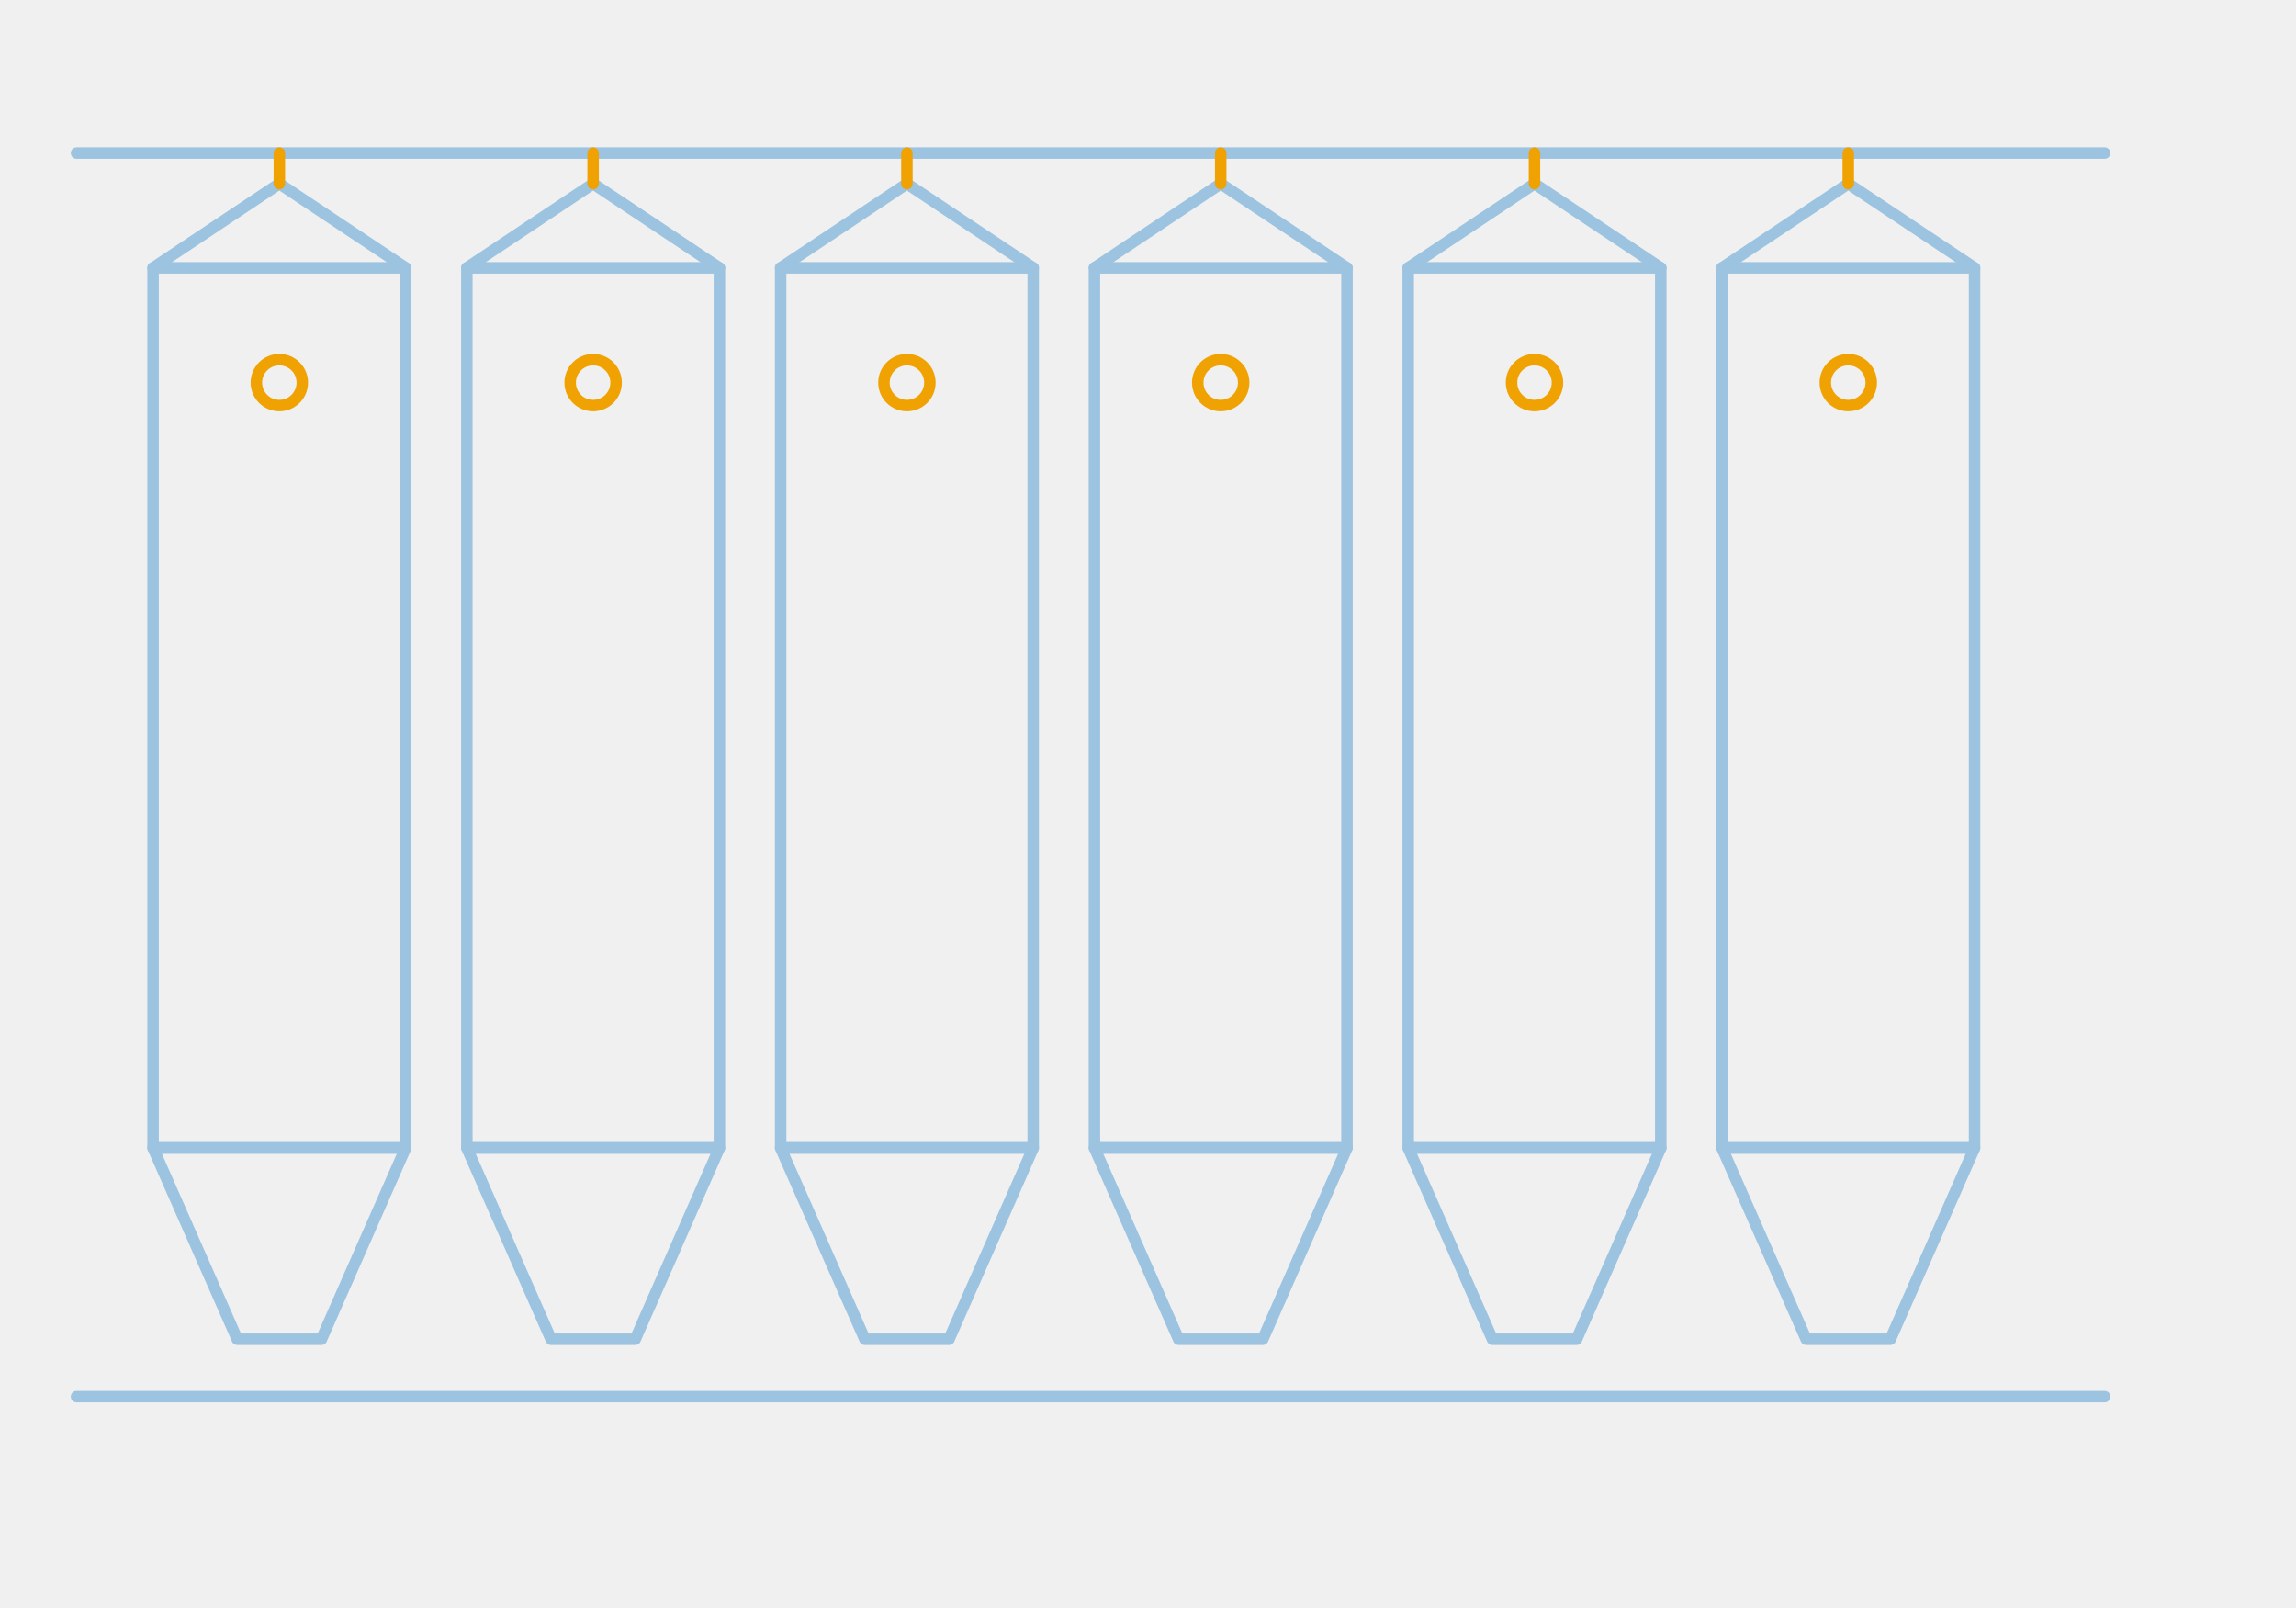
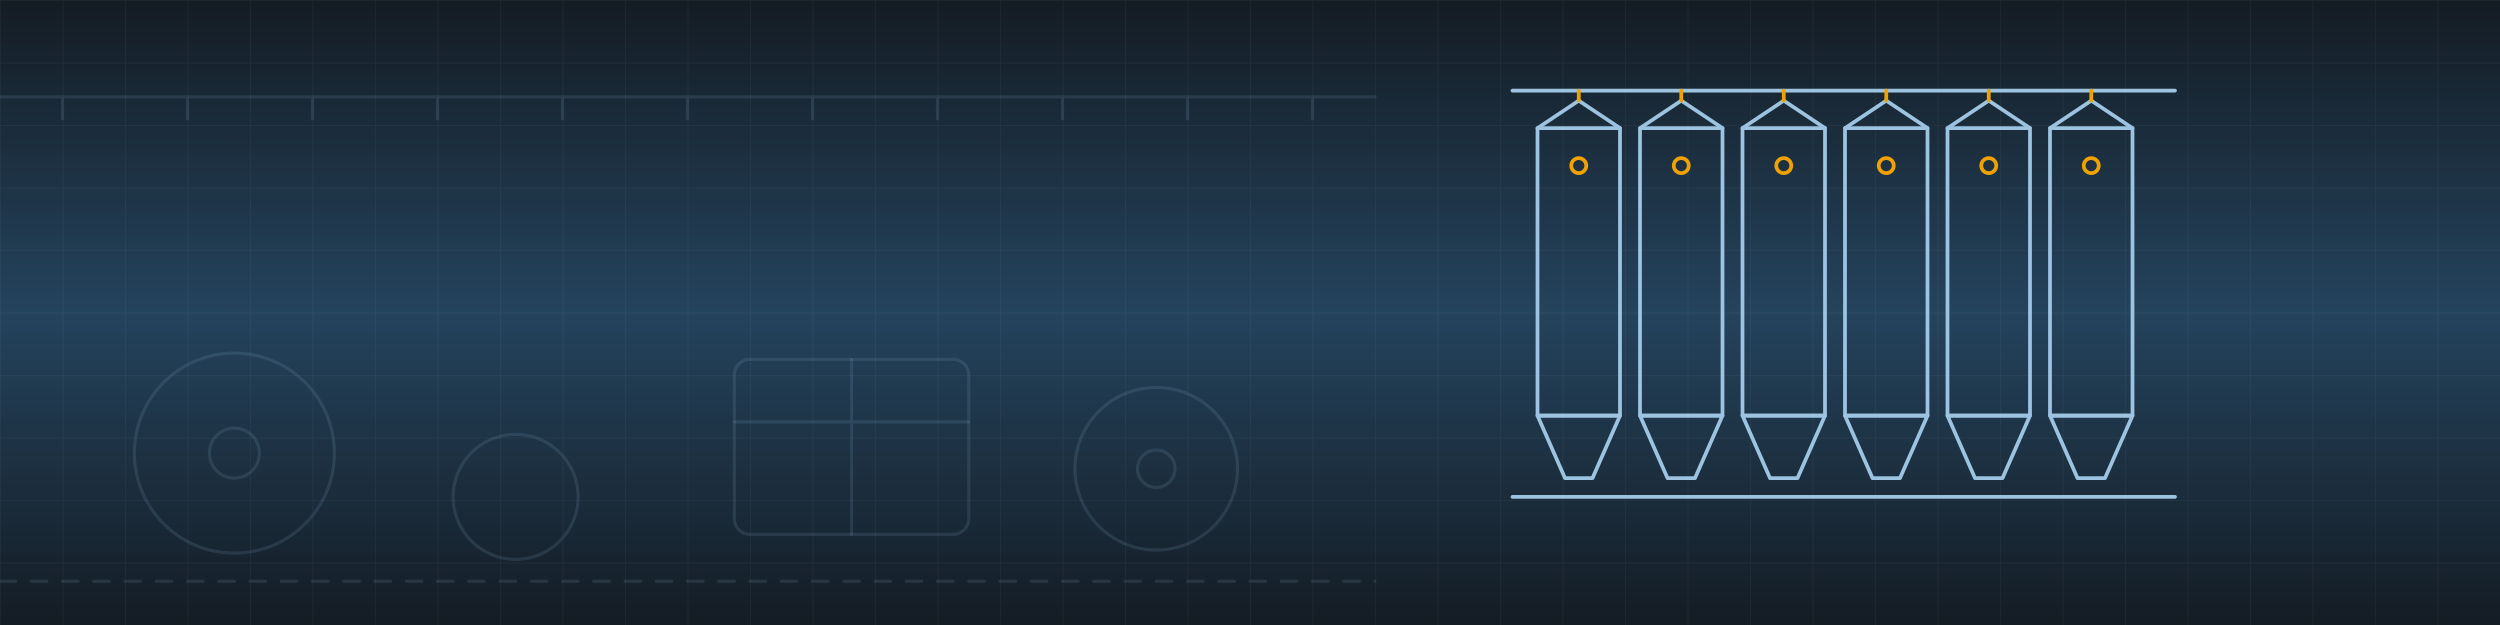
- <svg xmlns="http://www.w3.org/2000/svg" viewBox="600 60 600 420" preserveAspectRatio="xMaxYMid meet">
-   <g fill="none" stroke="#9cc3e0" stroke-width="3" stroke-linejoin="round" stroke-linecap="round">
-     <line x1="620" y1="100" x2="1150" y2="100" />
-     <rect x="640" y="130" width="66" height="230" rx="0" />
-     <path d="M640 130 L673 108 L706 130" />
-     <path d="M640 360 L706 360 L684 410 H662 Z" />
-     <line x1="673" y1="100" x2="673" y2="108" stroke="#f0a202" />
-     <circle cx="673" cy="160" r="6" stroke="#f0a202" />
-     <rect x="722" y="130" width="66" height="230" rx="0" />
-     <path d="M722 130 L755 108 L788 130" />
-     <path d="M722 360 L788 360 L766 410 H744 Z" />
-     <line x1="755" y1="100" x2="755" y2="108" stroke="#f0a202" />
-     <circle cx="755" cy="160" r="6" stroke="#f0a202" />
-     <rect x="804" y="130" width="66" height="230" rx="0" />
-     <path d="M804 130 L837 108 L870 130" />
-     <path d="M804 360 L870 360 L848 410 H826 Z" />
-     <line x1="837" y1="100" x2="837" y2="108" stroke="#f0a202" />
-     <circle cx="837" cy="160" r="6" stroke="#f0a202" />
-     <rect x="886" y="130" width="66" height="230" rx="0" />
-     <path d="M886 130 L919 108 L952 130" />
-     <path d="M886 360 L952 360 L930 410 H908 Z" />
-     <line x1="919" y1="100" x2="919" y2="108" stroke="#f0a202" />
-     <circle cx="919" cy="160" r="6" stroke="#f0a202" />
-     <rect x="968" y="130" width="66" height="230" rx="0" />
-     <path d="M968 130 L1001 108 L1034 130" />
-     <path d="M968 360 L1034 360 L1012 410 H990 Z" />
-     <line x1="1001" y1="100" x2="1001" y2="108" stroke="#f0a202" />
-     <circle cx="1001" cy="160" r="6" stroke="#f0a202" />
-     <rect x="1050" y="130" width="66" height="230" rx="0" />
-     <path d="M1050 130 L1083 108 L1116 130" />
-     <path d="M1050 360 L1116 360 L1094 410 H1072 Z" />
-     <line x1="1083" y1="100" x2="1083" y2="108" stroke="#f0a202" />
-     <circle cx="1083" cy="160" r="6" stroke="#f0a202" />
-     <line x1="620" y1="425" x2="1150" y2="425" />
+ <svg xmlns="http://www.w3.org/2000/svg" viewBox="0 0 1600 400" preserveAspectRatio="xMaxYMid slice">
+   <defs>
+     <linearGradient id="g" x1="0" y1="0" x2="0" y2="1">
+       <stop offset="0" stop-color="#141c24" />
+       <stop offset=".5" stop-color="#24435d" />
+       <stop offset="1" stop-color="#141c24" />
+     </linearGradient>
+     <pattern id="p" width="40" height="40" patternUnits="userSpaceOnUse">
+       <path d="M40 0H0V40" fill="none" stroke="#fff" stroke-opacity=".05" />
+     </pattern>
+   </defs>
+   <rect width="1600" height="400" fill="url(#g)" />
+   <rect width="1600" height="400" fill="url(#p)" />
+   <g fill="none" stroke="#9cc3e0" stroke-opacity=".13" stroke-width="2" stroke-linecap="round">
+     <path d="M0 62H880M40 62v14M120 62v14M200 62v14M280 62v14M360 62v14M440 62v14M520 62v14M600 62v14M680 62v14M760 62v14M840 62v14" />
+     <path d="M0 372H880" stroke-dasharray="10 10" />
+     <circle cx="150" cy="290" r="64" />
+     <circle cx="150" cy="290" r="16" />
+     <circle cx="330" cy="318" r="40" />
+     <rect x="470" y="230" width="150" height="112" rx="10" />
+     <path d="M470 270H620M545 230V342" />
+     <circle cx="740" cy="300" r="52" />
+     <circle cx="740" cy="300" r="12" />
+   </g>
+   <g transform="translate(472,-22) scale(0.8)">
+     <g fill="none" stroke="#9cc3e0" stroke-width="3" stroke-linejoin="round" stroke-linecap="round">
+       <line x1="620" y1="100" x2="1150" y2="100" />
+       <rect x="640" y="130" width="66" height="230" rx="0" />
+       <path d="M640 130 L673 108 L706 130" />
+       <path d="M640 360 L706 360 L684 410 H662 Z" />
+       <line x1="673" y1="100" x2="673" y2="108" stroke="#f0a202" />
+       <circle cx="673" cy="160" r="6" stroke="#f0a202" />
+       <rect x="722" y="130" width="66" height="230" rx="0" />
+       <path d="M722 130 L755 108 L788 130" />
+       <path d="M722 360 L788 360 L766 410 H744 Z" />
+       <line x1="755" y1="100" x2="755" y2="108" stroke="#f0a202" />
+       <circle cx="755" cy="160" r="6" stroke="#f0a202" />
+       <rect x="804" y="130" width="66" height="230" rx="0" />
+       <path d="M804 130 L837 108 L870 130" />
+       <path d="M804 360 L870 360 L848 410 H826 Z" />
+       <line x1="837" y1="100" x2="837" y2="108" stroke="#f0a202" />
+       <circle cx="837" cy="160" r="6" stroke="#f0a202" />
+       <rect x="886" y="130" width="66" height="230" rx="0" />
+       <path d="M886 130 L919 108 L952 130" />
+       <path d="M886 360 L952 360 L930 410 H908 Z" />
+       <line x1="919" y1="100" x2="919" y2="108" stroke="#f0a202" />
+       <circle cx="919" cy="160" r="6" stroke="#f0a202" />
+       <rect x="968" y="130" width="66" height="230" rx="0" />
+       <path d="M968 130 L1001 108 L1034 130" />
+       <path d="M968 360 L1034 360 L1012 410 H990 Z" />
+       <line x1="1001" y1="100" x2="1001" y2="108" stroke="#f0a202" />
+       <circle cx="1001" cy="160" r="6" stroke="#f0a202" />
+       <rect x="1050" y="130" width="66" height="230" rx="0" />
+       <path d="M1050 130 L1083 108 L1116 130" />
+       <path d="M1050 360 L1116 360 L1094 410 H1072 Z" />
+       <line x1="1083" y1="100" x2="1083" y2="108" stroke="#f0a202" />
+       <circle cx="1083" cy="160" r="6" stroke="#f0a202" />
+       <line x1="620" y1="425" x2="1150" y2="425" />
+     </g>
  </g>
</svg>
